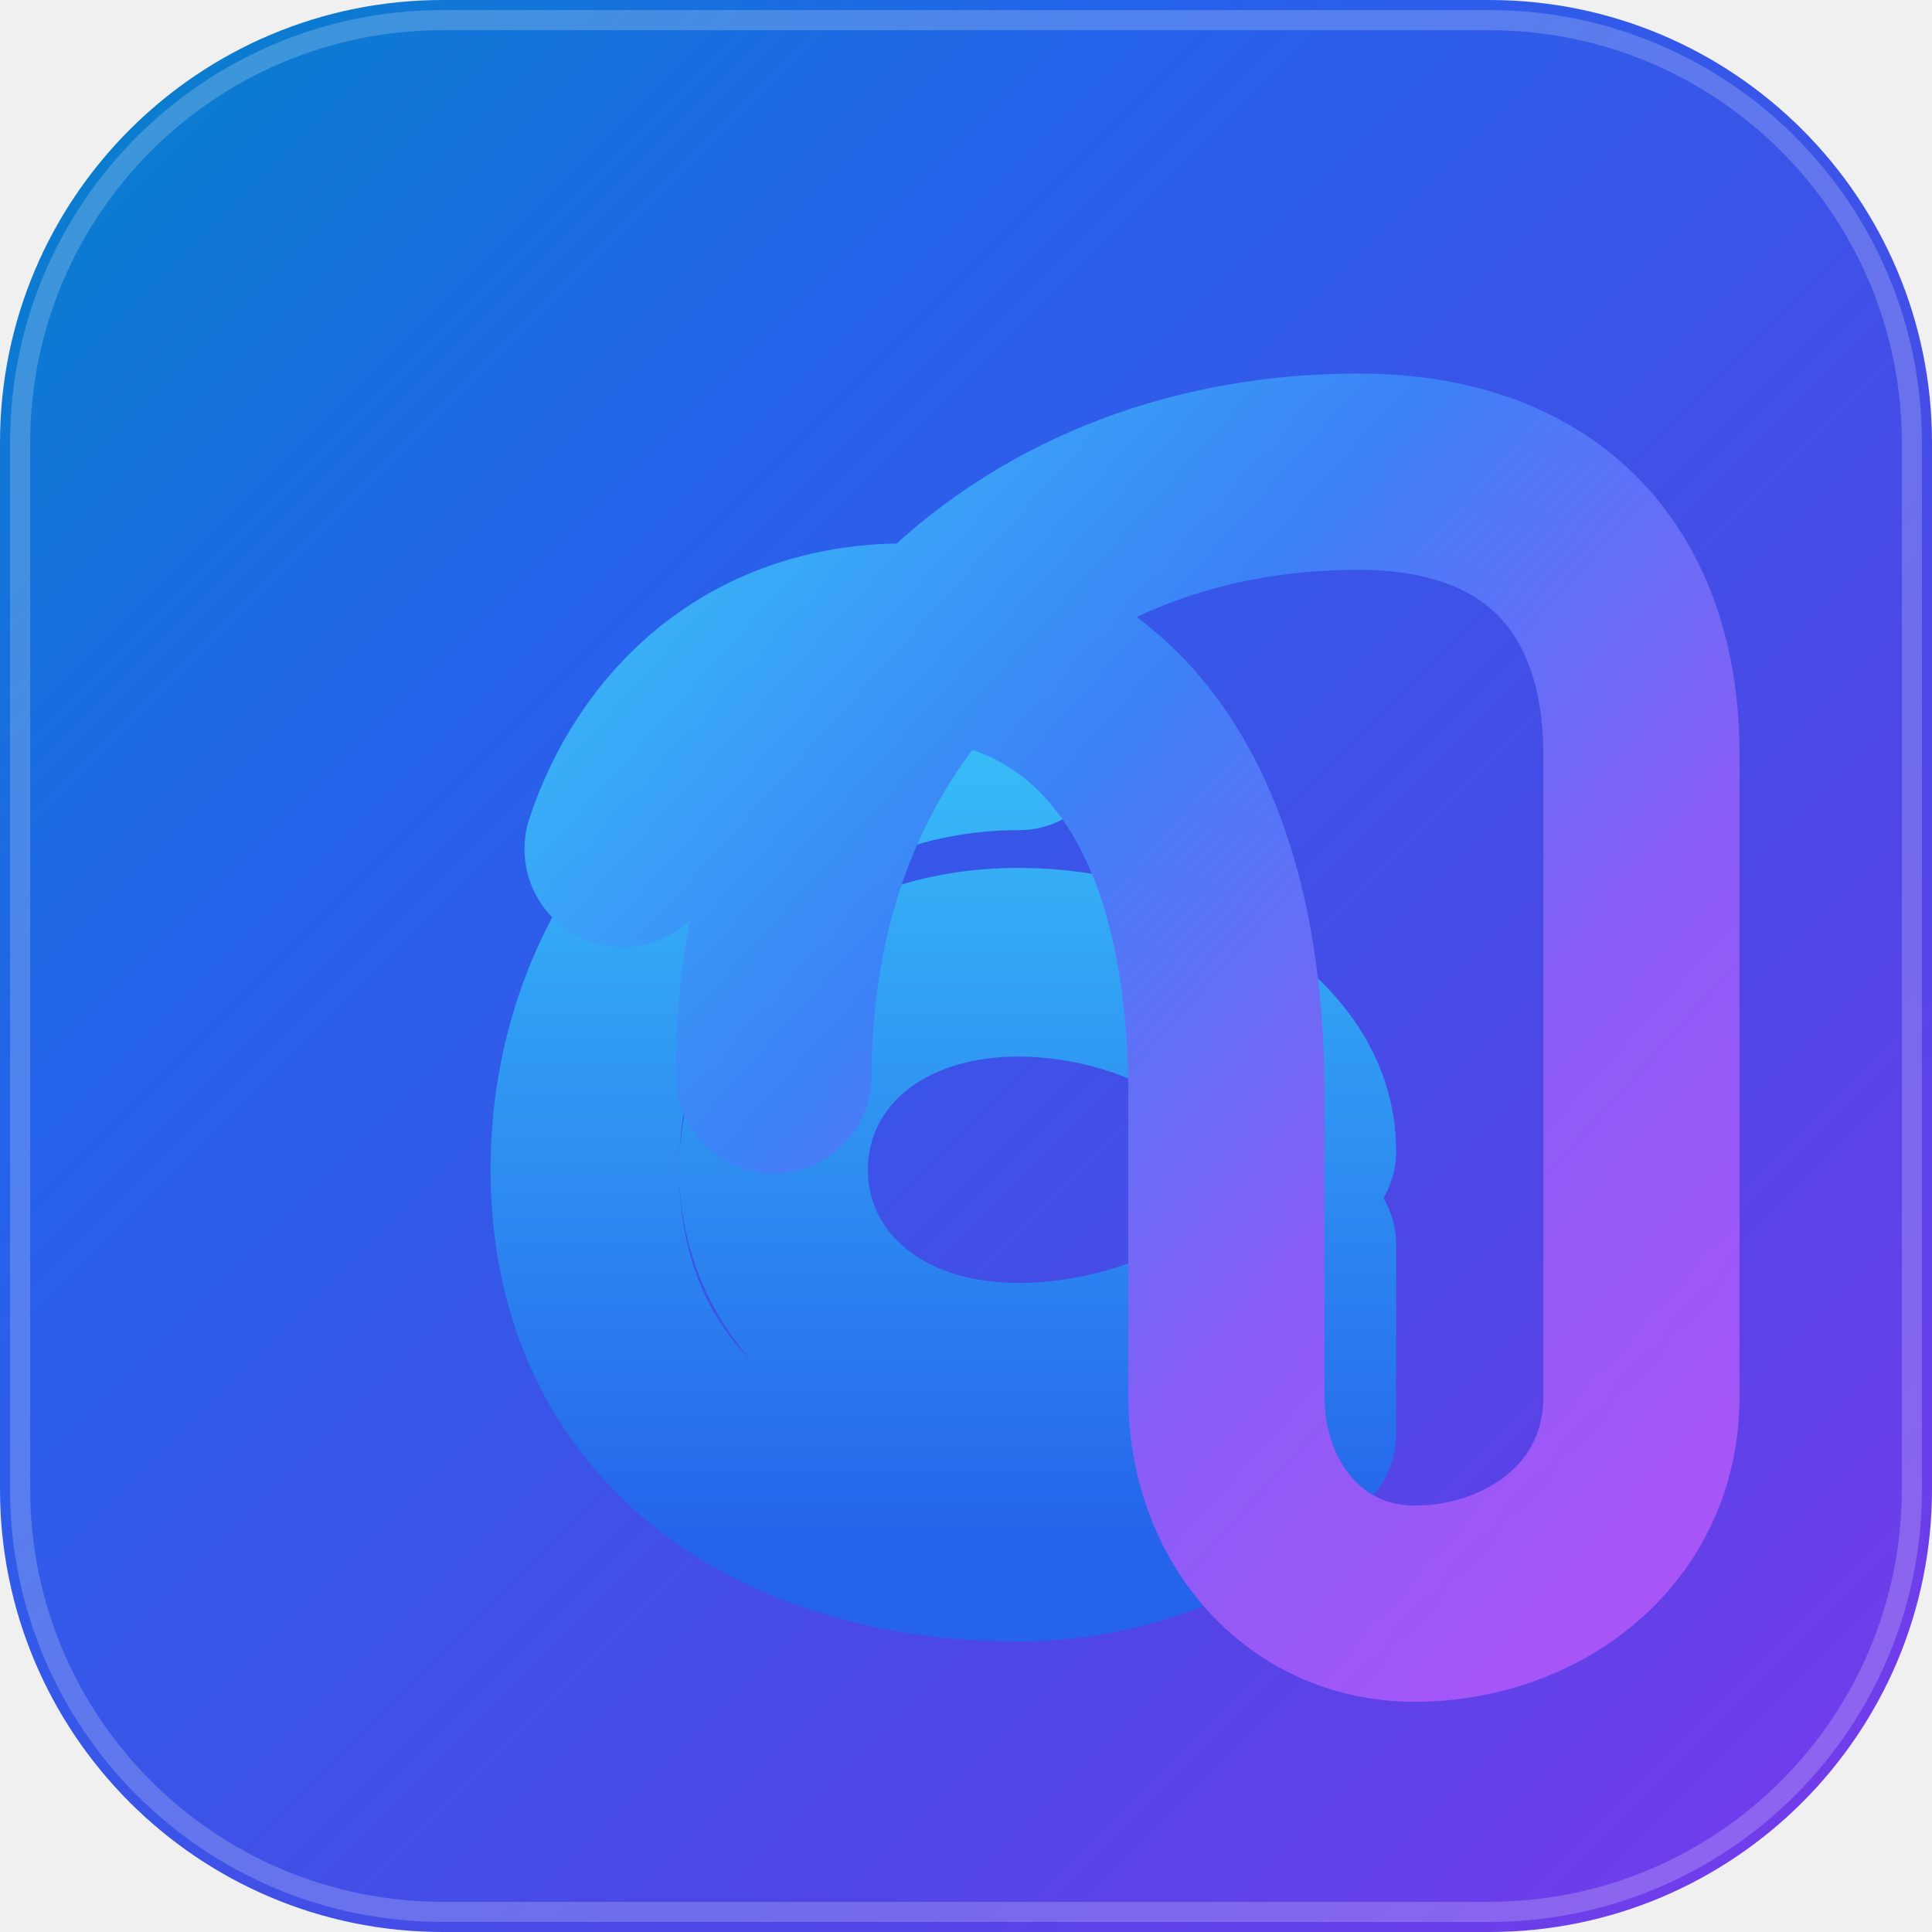
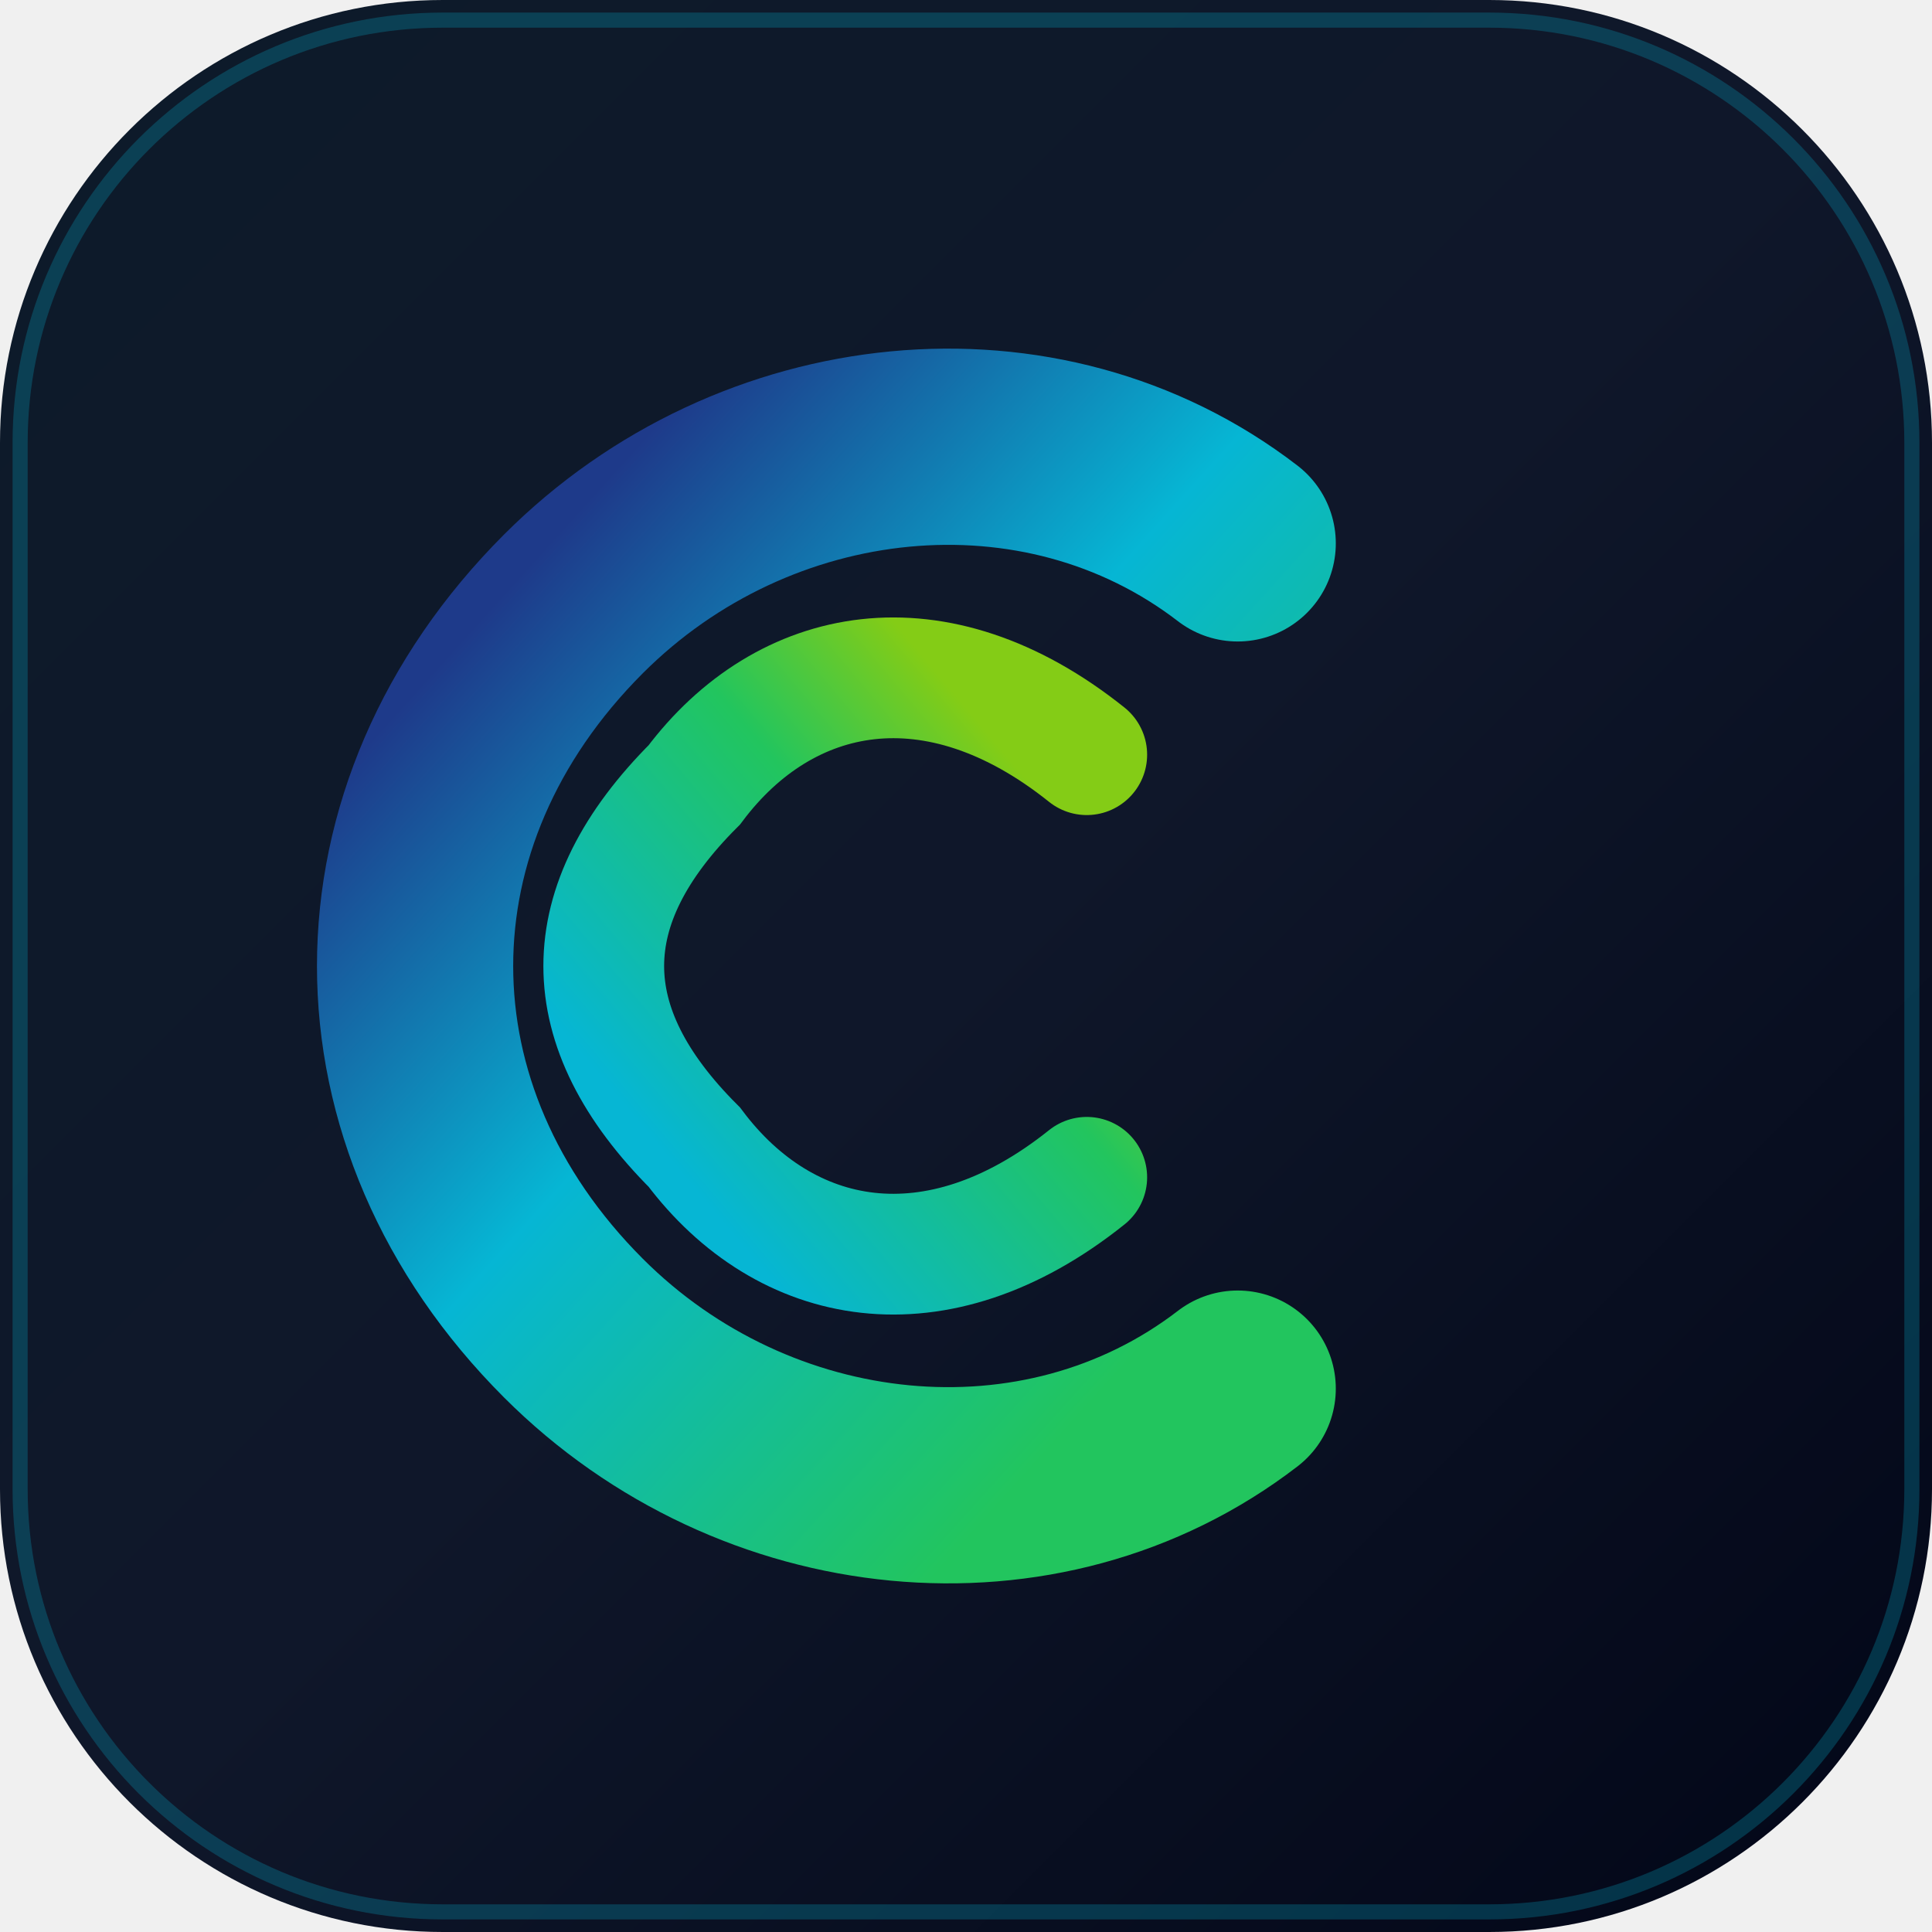
<svg xmlns="http://www.w3.org/2000/svg" viewBox="0 0 192 192" width="192" height="192">
  <defs>
-     <linearGradient id="agyliTileBg192" x1="0%" y1="0%" x2="100%" y2="100%">
-       <stop offset="0%" stop-color="#0284C7" />
-       <stop offset="30%" stop-color="#2563EB" />
-       <stop offset="70%" stop-color="#4F46E5" />
-       <stop offset="100%" stop-color="#7C3AED" />
+     <linearGradient id="contekBg192" x1="0%" y1="0%" x2="100%" y2="100%">
+       <stop offset="0%" stop-color="#0D1B2A" />
+       <stop offset="50%" stop-color="#0F172A" />
+       <stop offset="100%" stop-color="#020617" />
    </linearGradient>
-     <linearGradient id="agyliMainArch192" x1="0%" y1="0%" x2="100%" y2="100%">
-       <stop offset="0%" stop-color="#38BDF8" />
-       <stop offset="35%" stop-color="#3B82F6" />
-       <stop offset="70%" stop-color="#8B5CF6" />
-       <stop offset="100%" stop-color="#A855F7" />
+     <linearGradient id="contekOuter192" x1="15%" y1="10%" x2="85%" y2="90%">
+       <stop offset="0%" stop-color="#1E3A8A" />
+       <stop offset="45%" stop-color="#06B6D4" />
+       <stop offset="100%" stop-color="#22C55E" />
    </linearGradient>
-     <linearGradient id="agyliInnerCurve192" x1="0%" y1="0%" x2="0%" y2="100%">
-       <stop offset="0%" stop-color="#38BDF8" />
-       <stop offset="100%" stop-color="#2563EB" />
+     <linearGradient id="contekInner192" x1="20%" y1="90%" x2="90%" y2="20%">
+       <stop offset="0%" stop-color="#06B6D4" />
+       <stop offset="65%" stop-color="#22C55E" />
+       <stop offset="100%" stop-color="#84CC16" />
    </linearGradient>
  </defs>
-   <rect width="192" height="192" rx="44" fill="url(#agyliTileBg192)" />
-   <rect x="2" y="2" width="188" height="188" rx="42" fill="none" stroke="#FFFFFF" stroke-width="2" stroke-opacity="0.2" />
-   <g transform="scale(0.375)">
-     <path d="M 270 195 C 205 195 155 245 155 310 C 155 375 205 410 270 410 C 300 410 325 398 345 380 L 345 330 C 330 355 295 365 270 365 C 230 365 205 340 205 310 C 205 280 230 255 270 255 C 305 255 345 275 345 305" fill="none" stroke="url(#agyliInnerCurve192)" stroke-width="50" stroke-linecap="round" stroke-linejoin="round" />
-     <path d="M 205 285 C 205 190 270 125 360 125 C 410 125 435 155 435 200 L 435 370 C 435 405 405 425 375 425 C 345 425 325 400 325 370 L 325 290 C 325 210 290 170 240 170 C 200 170 175 195 165 225" fill="none" stroke="url(#agyliMainArch192)" stroke-width="52" stroke-linecap="round" stroke-linejoin="round" />
+   <rect width="192" height="192" rx="44" fill="url(#contekBg192)" />
+   <rect x="2" y="2" width="188" height="188" rx="42" fill="none" stroke="#06B6D4" stroke-width="1.5" stroke-opacity="0.25" />
+   <g transform="translate(21, 21) scale(1.5)">
+     <path d="M 68 22 C 55 12 36 14 24 26 C 10 40 10 60 24 74 C 36 86 55 88 68 78" stroke="url(#contekOuter192)" stroke-width="13" stroke-linecap="round" fill="none" />
+     <path d="M 58 36 C 48 28 38 30 32 38 C 24 46 24 54 32 62 C 38 70 48 72 58 64" stroke="url(#contekInner192)" stroke-width="8" stroke-linecap="round" fill="none" />
  </g>
</svg>
